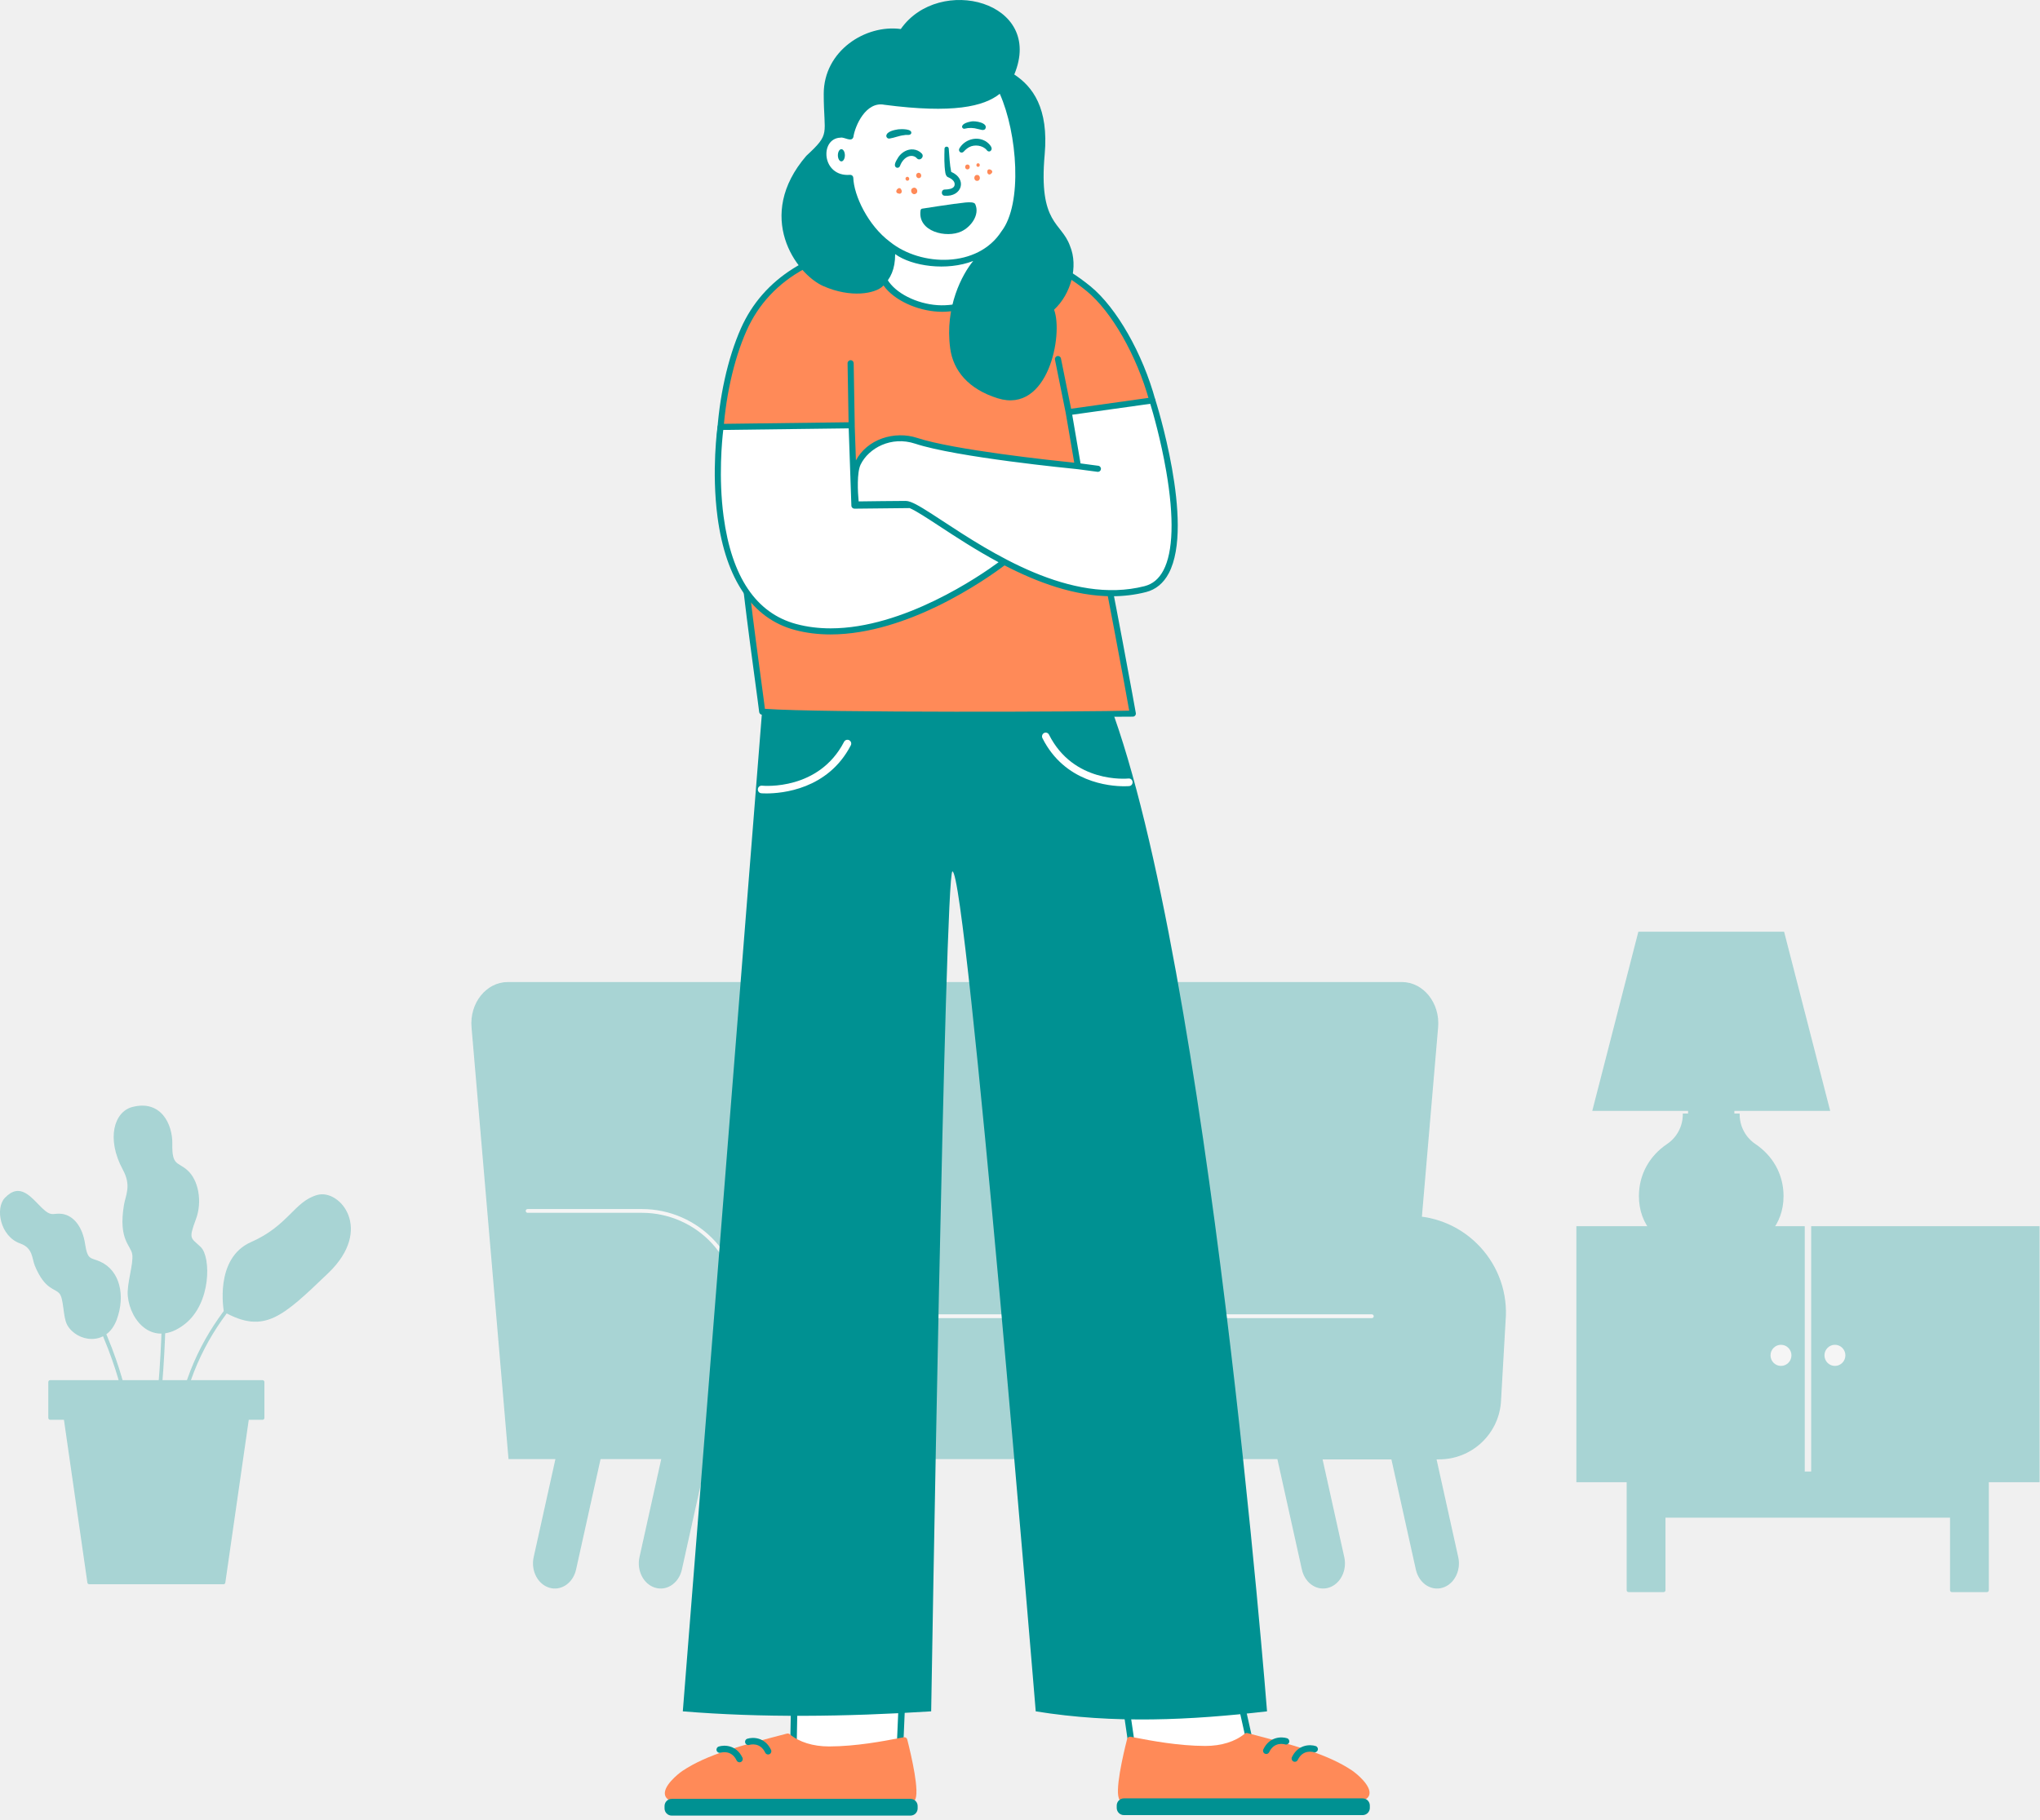
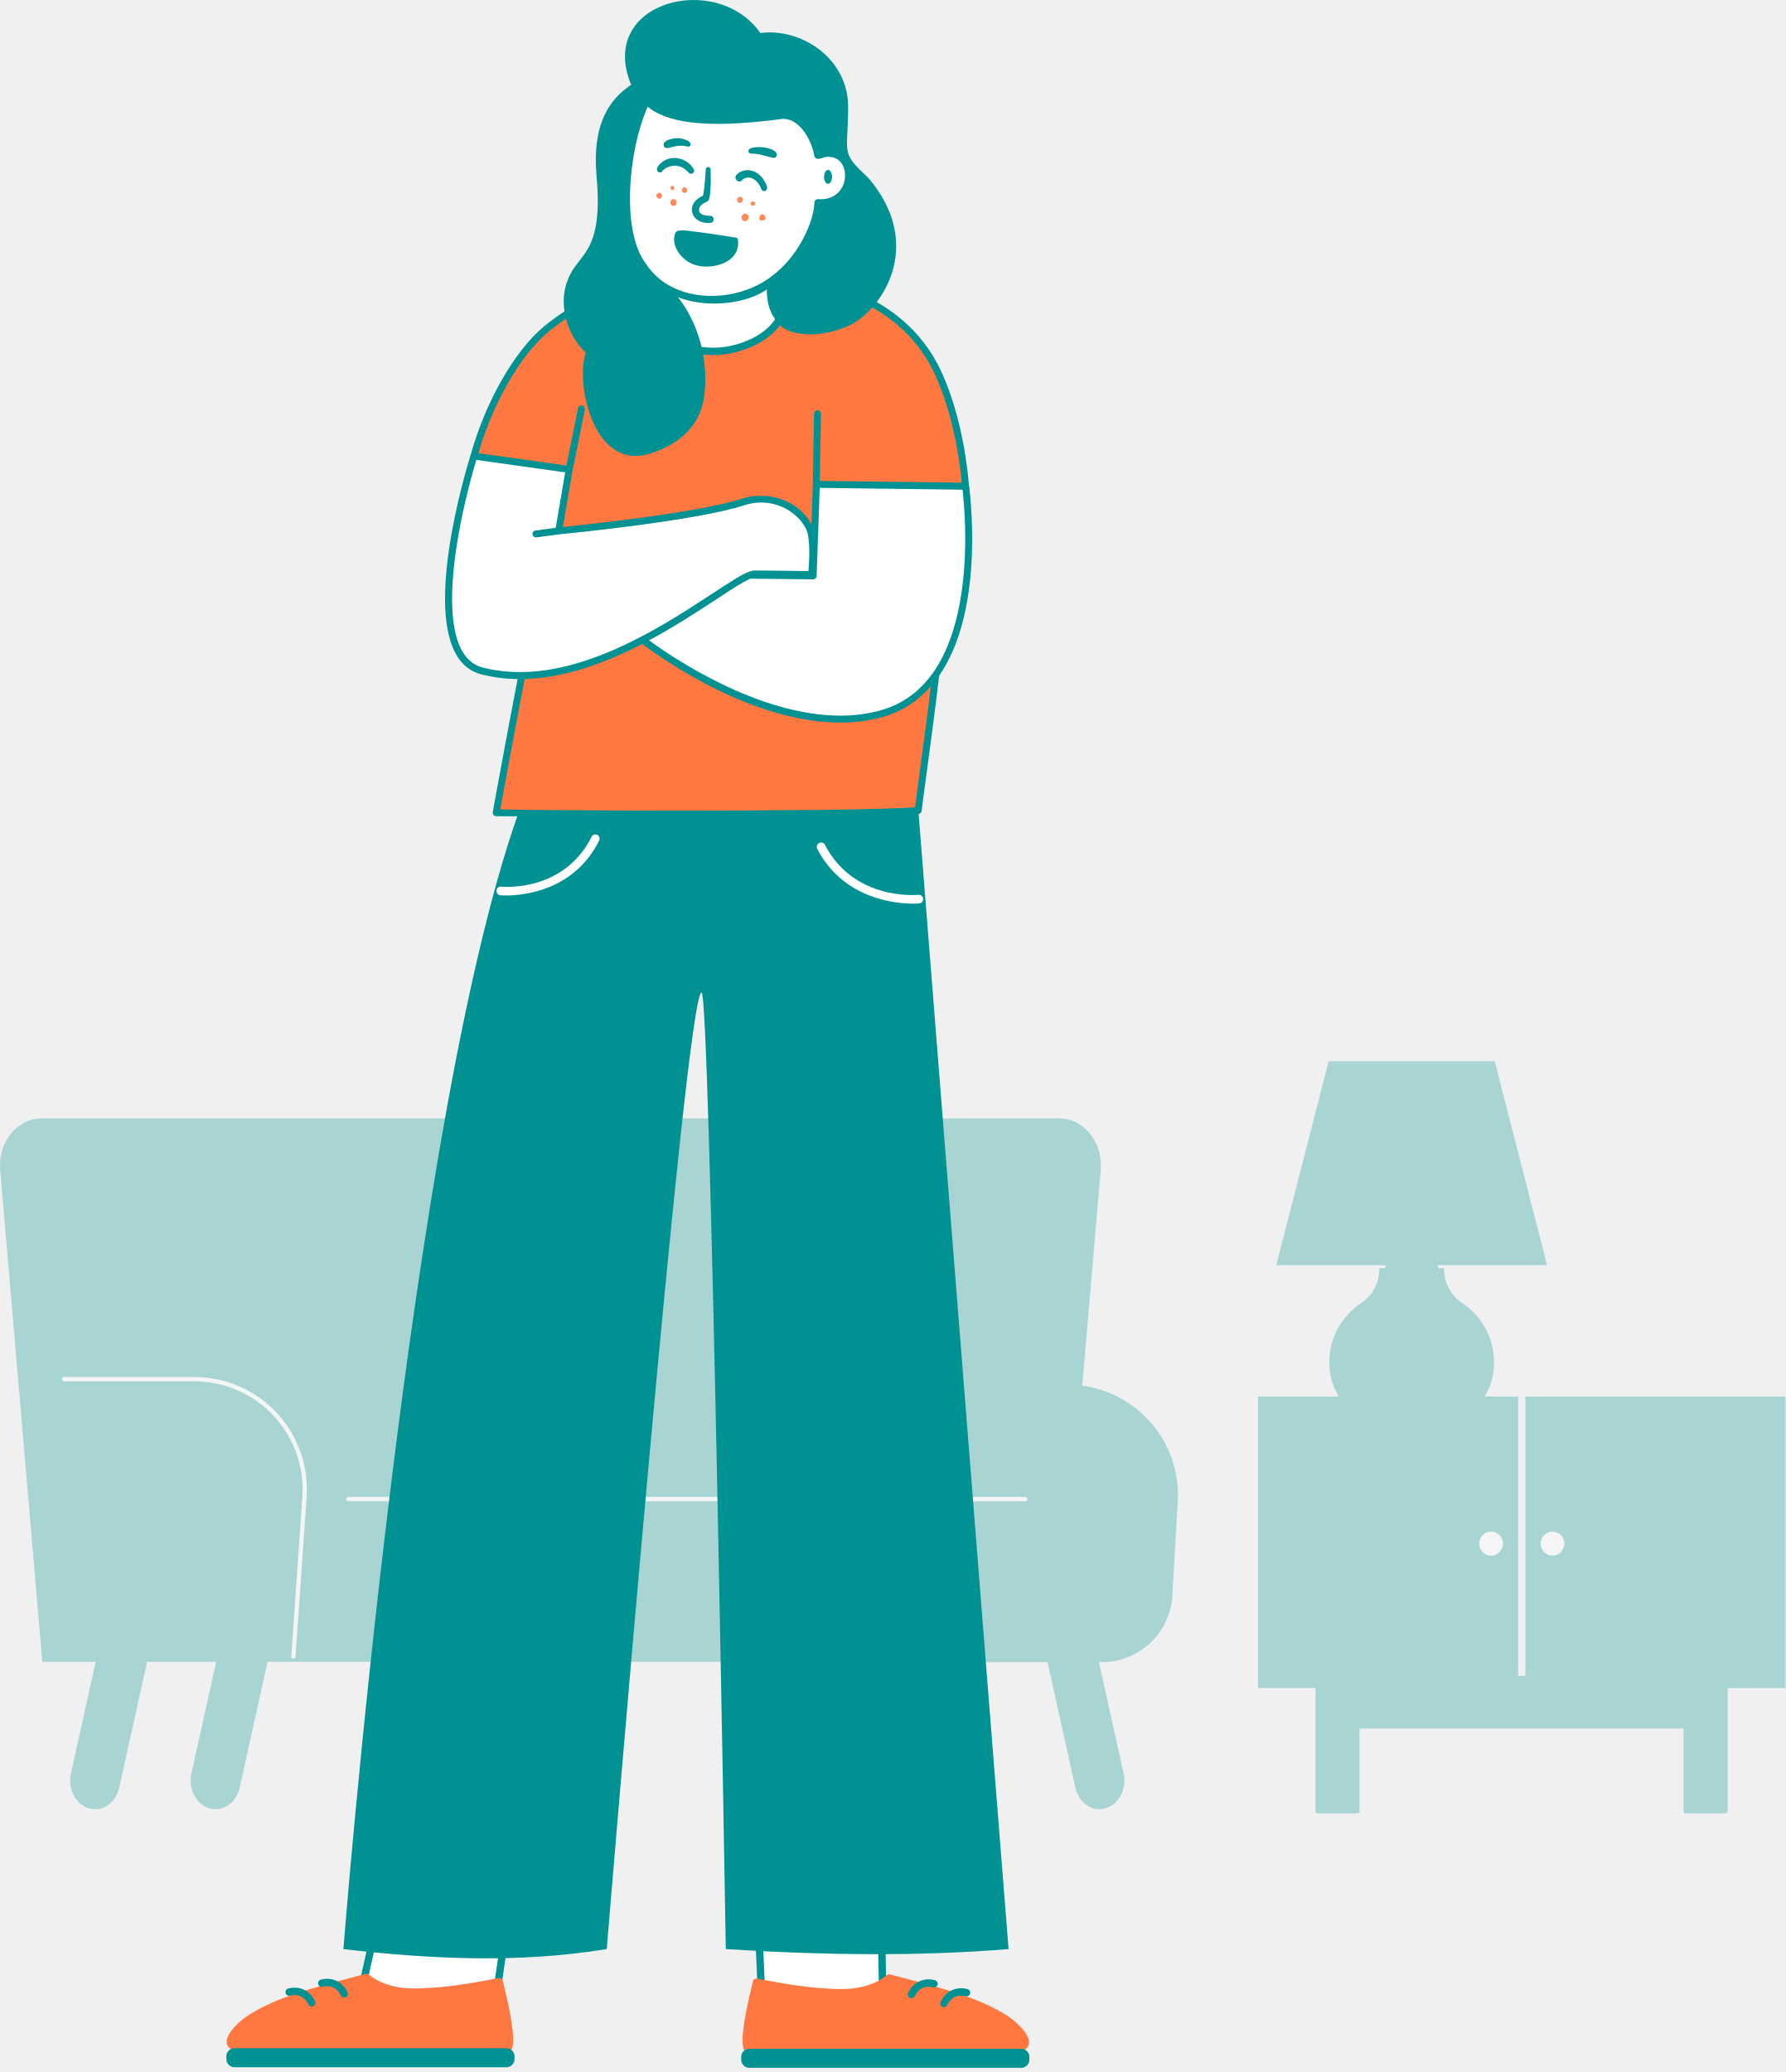
- <svg xmlns="http://www.w3.org/2000/svg" width="528px" height="471px" viewBox="0 0 528 471" version="1.1">
+ <svg xmlns="http://www.w3.org/2000/svg" width="406px" height="471px" viewBox="0 0 406 471" version="1.1">
  <g id="Page-1" stroke="none" stroke-width="1" fill="none" fill-rule="evenodd">
-     <g id="Desktop-HD-Copy-11" transform="translate(-791, -278)" fill-rule="nonzero">
-       <g id="Group-2" transform="translate(791, 278)">
+     <g id="Desktop-HD-Copy-11" transform="translate(-873, -278)" fill-rule="nonzero">
+       <g id="Group-2" transform="translate(873, 278)">
        <g id="Croods---Living-Room" opacity="0.301" transform="translate(0, 240)">
-           <g id="sofa" transform="translate(122, 14.24459)">
+           <g id="sofa" transform="translate(0, 14.24459)">
            <path d="M22.91,118.309 L16.127,148.897 C15.352,152.392 17.198,155.946 20.241,156.821 C21.575,157.204 22.983,157.016 24.204,156.291 C25.642,155.436 26.696,153.913 27.095,152.112 L33.892,121.465 L22.91,118.309 Z" id="Fill-6" fill="#009192" />
            <path d="M50.298,118.309 L43.515,148.897 C42.74,152.392 44.586,155.947 47.629,156.821 C48.964,157.205 50.371,157.016 51.592,156.29 C53.03,155.436 54.084,153.913 54.483,152.112 L61.28,121.465 L50.298,118.309 Z" id="Fill-8" fill="#009192" />
            <path d="M237.664,121.465 L244.46,152.112 C244.86,153.913 245.914,155.436 247.352,156.291 C248.573,157.016 249.98,157.204 251.314,156.821 C254.358,155.947 256.204,152.392 255.429,148.897 L248.645,118.309 L237.664,121.465 Z" id="Fill-10" fill="#009192" />
            <path d="M208.165,121.465 L214.962,152.112 C215.361,153.913 216.415,155.436 217.853,156.291 C219.074,157.016 220.482,157.204 221.816,156.821 C224.859,155.946 226.705,152.392 225.93,148.897 L219.146,118.309 L208.165,121.465 Z" id="Fill-12" fill="#009192" />
            <path d="M240.646,123.508 L9.618,123.508 L0.051,11.793 C-0.526,5.487 3.84,-2.84217094e-14 9.435,-2.84217094e-14 L240.828,-2.84217094e-14 C246.424,-2.84217094e-14 250.79,5.487 250.212,11.793 L240.646,123.508 Z" id="Fill-14" fill="#009192" />
            <path d="M250.485,123.576 L213.05,123.576 L213.05,60.526 L242.675,60.526 C257.398,60.526 268.96,73.132 267.678,87.788 L266.468,108.939 C265.744,117.22 258.805,123.576 250.485,123.576" id="Fill-16" fill="#009192" />
            <path d="M66.696,115.004 L14.558,115.004 L14.558,59.259 L44.183,59.259 C58.906,59.259 70.467,71.864 69.186,86.52 L66.696,115.004 Z" id="Fill-38" fill="#009192" />
            <path d="M66.697,122.794 C66.686,122.794 66.674,122.794 66.663,122.793 C66.394,122.775 66.192,122.542 66.21,122.274 L68.7,86.486 C69.3,79.628 66.976,72.791 62.327,67.722 C57.678,62.653 51.064,59.745 44.183,59.745 L14.558,59.745 C14.289,59.745 14.071,59.527 14.071,59.259 C14.071,58.99 14.289,58.772 14.558,58.772 L44.183,58.772 C51.337,58.772 58.212,61.794 63.046,67.064 C67.879,72.334 70.294,79.441 69.672,86.563 L67.183,122.341 C67.165,122.598 66.951,122.794 66.697,122.794" id="Fill-39" fill="#FFFFFF" />
            <path d="M219.452,86.889 C205.185,83.383 191.599,78.897 178.807,73.269 C175.959,72.016 174.452,68.869 175.239,65.861 C178.56,53.177 182.555,41.244 187.234,30.073 C188.446,27.177 191.609,25.612 194.652,26.386 C209.332,30.123 223.04,34.529 235.334,39.909 C238.255,41.187 239.778,44.435 238.882,47.493 C235.657,58.49 231.685,70.295 226.919,82.958 C225.786,85.967 222.577,87.656 219.452,86.889" id="pillow" fill="#009192" />
            <path d="M233.068,87.007 L79.199,87.007 C78.93,87.007 78.712,86.789 78.712,86.52 C78.712,86.252 78.93,86.033 79.199,86.033 L233.068,86.033 C233.337,86.033 233.555,86.252 233.555,86.52 C233.555,86.789 233.337,87.007 233.068,87.007" id="Fill-41" fill="#FFFFFF" />
          </g>
-           <g id="table" transform="translate(408, 77.24459)">
+           <g id="table" transform="translate(286, 77.24459)">
            <g id="Group" transform="translate(0, 0.214387)">
              <path d="M23.061,75.46 L23.061,94.239 C23.061,94.509 22.844,94.729 22.576,94.729 L13.51,94.729 C13.242,94.729 13.025,94.509 13.025,94.239 L13.025,63.987 C13.025,63.717 13.242,63.497 13.51,63.497 L106.266,63.497 C106.534,63.497 106.751,63.717 106.751,63.987 L106.751,94.239 C106.751,94.509 106.534,94.729 106.266,94.729 L97.2,94.729 C96.933,94.729 96.716,94.509 96.716,94.239 L96.716,75.46 L23.061,75.46 Z" id="leg" fill="#009192" />
              <g id="door-2">
                <polygon id="Fill-44" fill="#009192" points="1.10844667e-12 66.274 59.107 66.274 59.107 -5.68434189e-14 1.10844667e-12 -5.68434189e-14" />
                <path d="M55.667,33.434 C55.667,34.944 54.454,36.168 52.959,36.168 C51.464,36.168 50.252,34.944 50.252,33.434 C50.252,31.923 51.464,30.699 52.959,30.699 C54.454,30.699 55.667,31.923 55.667,33.434" id="Fill-45" fill="#FFFFFF" />
              </g>
              <g id="door" transform="translate(60.77382, 0)">
                <polygon id="Fill-46" fill="#009192" points="1.26476607e-12 66.274 59.107 66.274 59.107 -5.68434189e-14 1.26476607e-12 -5.68434189e-14" />
                <path d="M3.44,33.434 C3.44,34.944 4.652,36.168 6.147,36.168 C7.643,36.168 8.855,34.944 8.855,33.434 C8.855,31.923 7.643,30.699 6.147,30.699 C4.652,30.699 3.44,31.923 3.44,33.434" id="Fill-47" fill="#FFFFFF" />
              </g>
            </g>
          </g>
-           <g id="Plant" transform="translate(0, 46.24459)" fill="#009192">
-             <g id="Plant/Plant-1">
-               <g id="plant">
-                 <g id="Leaf-3" transform="translate(45.89957, 22.9548)">
-                   <path d="M12.058,30.442 C12.058,30.442 9.409,16.602 19.094,12.357 C28.779,8.111 30.295,1.755 36.291,0.154 C42.127,-1.405 50.864,9.095 39.05,20.407 C27.237,31.718 22.548,36.275 12.058,30.442" id="Fill-1" />
-                   <path d="M0.485,58.224 C0.456,58.224 0.427,58.221 0.398,58.216 C0.134,58.168 -0.04,57.914 0.008,57.649 C5.004,30.076 25.479,16.157 32.208,11.583 C33.224,10.892 34.027,10.346 34.295,10.076 C34.484,9.886 34.791,9.886 34.98,10.076 C35.169,10.266 35.169,10.574 34.98,10.765 C34.646,11.101 33.892,11.614 32.75,12.39 C26.105,16.907 5.883,30.654 0.961,57.824 C0.918,58.059 0.714,58.224 0.485,58.224" id="Fill-13" />
-                 </g>
-                 <g id="Leaf-2" transform="translate(29.41939, 0)">
-                   <path d="M4.882,0.335 C0.138,1.54 -1.995,8.493 2.388,16.603 C4.657,20.801 3.077,23.118 2.638,25.868 C1.204,34.834 4.451,36.099 4.815,38.518 C5.178,40.937 3.359,46.131 3.654,49.279 C4.268,55.829 10.331,62.85 18.388,56.571 C25.314,51.173 25.176,39.183 22.562,36.634 C19.949,34.084 19.294,34.787 21.335,29.257 C22.931,24.931 22.036,19.263 19.002,16.65 C16.529,14.52 15.073,15.537 15.181,9.952 C15.28,4.811 12.253,-1.537 4.882,0.335" id="Fill-4" />
-                   <path d="M11.636,77.534 C11.62,77.534 11.604,77.533 11.588,77.531 C11.322,77.505 11.128,77.267 11.154,76.999 C15.591,31.395 7.956,9.729 7.878,9.516 C7.786,9.263 7.915,8.983 8.166,8.891 C8.416,8.799 8.695,8.928 8.787,9.181 C8.868,9.402 10.772,14.724 12.151,25.796 C13.421,35.989 14.446,53.162 12.117,77.094 C12.093,77.346 11.882,77.534 11.636,77.534" id="Fill-11" />
-                 </g>
-                 <g id="Leaf-1" transform="translate(0, 22.08465)">
-                   <path d="M1.26,1.79 C-1.278,4.443 0.004,11.749 5.228,13.598 C8.578,14.784 8.225,17.46 9.027,19.381 C11.639,25.644 14.197,25.154 15.379,26.545 C16.56,27.936 16.257,32.627 17.399,34.694 C19.783,39.005 27.566,40.501 30.215,33.306 C32.491,27.122 31.072,20.597 25.906,18.283 C23.431,17.176 22.67,18.022 22.01,13.659 C21.351,9.296 19.067,6.401 16.114,5.95 C13.707,5.582 13.473,6.967 10.736,4.282 C8,1.598 5.205,-2.334 1.26,1.79" id="Fill-7" />
-                   <path d="M32.123,53.037 C31.898,53.037 31.696,52.878 31.65,52.647 C31.6,52.401 26.458,27.821 8.105,9.069 C7.917,8.877 7.92,8.569 8.11,8.38 C8.301,8.191 8.607,8.194 8.795,8.385 C18.495,18.297 24.45,29.746 27.736,37.605 C31.298,46.122 32.586,52.391 32.598,52.453 C32.652,52.717 32.482,52.974 32.22,53.028 C32.188,53.034 32.155,53.037 32.123,53.037" id="Fill-9" />
-                 </g>
-                 <g id="Pot" transform="translate(12.50059, 71.06914)">
-                   <polygon id="Fill-15" points="55.449 0.487 0.484 0.487 0.484 9.776 4.47 9.776 10.595 52.356 45.338 52.356 51.464 9.776 55.449 9.776" />
-                   <path d="M0.968,9.289 L54.965,9.289 L54.965,0.974 L0.968,0.974 L0.968,9.289 Z M44.919,51.868 L11.014,51.868 L5.029,10.263 L50.905,10.263 L44.919,51.868 Z M55.449,2.84217094e-14 L0.484,2.84217094e-14 C0.217,2.84217094e-14 1.84741111e-13,0.218 1.84741111e-13,0.487 L1.84741111e-13,9.776 C1.84741111e-13,10.045 0.217,10.263 0.484,10.263 L4.051,10.263 L10.116,52.425 C10.15,52.665 10.354,52.843 10.595,52.843 L45.338,52.843 C45.579,52.843 45.783,52.665 45.818,52.425 L51.883,10.263 L55.449,10.263 C55.717,10.263 55.933,10.045 55.933,9.776 L55.933,0.487 C55.933,0.218 55.717,2.84217094e-14 55.449,2.84217094e-14 L55.449,2.84217094e-14 Z" id="Fill-17" />
-                 </g>
-               </g>
-             </g>
-           </g>
-           <g id="Table-Object" transform="translate(412, 0.244588)" fill="#009192">
+           <g id="Table-Object" transform="translate(290, 0.244588)" fill="#009192">
            <g id="Table-Object/Lamp">
              <g id="lamp">
                <path d="M40.308,30.845 C40.308,25.445 35.769,21.107 30.302,21.45 C25.473,21.752 21.609,25.795 21.506,30.639 C21.473,32.195 21.817,33.666 22.452,34.97 C23.997,38.137 24.918,41.572 24.918,45.097 L24.918,48.19 L36.895,48.19 L36.895,45.095 C36.895,41.611 37.742,38.187 39.308,35.075 C39.948,33.803 40.308,32.366 40.308,30.845" id="Fill-42" />
                <path d="M38.265,48.273 L38.265,48.045 L23.548,48.045 L23.548,48.273 C23.548,51.399 21.98,54.254 19.481,55.934 C15.047,58.915 12.191,63.687 12.191,69.418 C12.191,73.194 13.434,76.362 15.546,78.836 L46.266,78.836 C48.379,76.362 49.621,73.194 49.621,69.418 C49.621,63.687 46.765,58.915 42.332,55.934 C39.832,54.254 38.265,51.399 38.265,48.273" id="Fill-43" />
                <polygon id="Fill-48" points="0.119 47.355 61.694 47.355 49.768 0.978 12.044 0.978" />
              </g>
            </g>
          </g>
        </g>
-         <g id="Croods---Standing" transform="translate(172, 0)">
+         <g id="Croods---Standing" transform="translate(142, 236) scale(-1, 1) translate(-142, -236) translate(50, 0)">
          <g id="Lower-Body" transform="translate(0, 182)">
            <g id="Lower-Body/Jeans-2">
              <g id="shoe-2" transform="translate(117.0113, 247.8546)">
                <polygon id="SKIN" fill="#FFFFFF" points="0.948 1.156 4.131 22.913 35.398 26.146 30.55 3.73" />
                <path d="M35.5,26.934 L3.974,23.837 C3.591,23.799 3.283,23.505 3.227,23.123 L0.009,1.114 C-0.058,0.656 0.259,0.23 0.717,0.163 C1.175,0.098 1.6,0.413 1.667,0.871 L4.79,22.231 L34.511,25.152 L29.769,3.948 C29.668,3.496 29.952,3.048 30.403,2.946 C30.857,2.845 31.304,3.13 31.404,3.582 L36.399,25.917 C36.459,26.179 36.388,26.454 36.21,26.655 C36.05,26.836 35.821,26.939 35.582,26.939 C35.555,26.939 35.527,26.937 35.5,26.934 Z" id="path-6" fill="#009192" />
-                 <path d="M2.715,20.362 C2.816,19.961 3.21,19.707 3.617,19.78 C4.005,19.849 4.495,19.944 5.072,20.055 C8.611,20.737 15.974,22.155 22.952,22.16 L22.97,22.16 C27.08,22.16 30.695,21.035 33.149,18.991 C33.344,18.828 33.605,18.771 33.852,18.834 C45.828,21.954 54.481,24.209 60.893,28.489 C62.02,29.241 66.084,32.525 65.382,34.847 C65.056,35.921 63.899,36.466 61.941,36.466 C54.792,36.466 39.391,36.506 25.803,36.541 C14.809,36.57 5.314,36.595 1.739,36.595 C1.361,36.595 1.02,36.423 0.779,36.112 C-0.629,34.3 1.664,24.493 2.715,20.362" id="path-23" fill="#FF8A58" />
+                 <path d="M3.617,19.78 C4.005,19.849 4.495,19.944 5.072,20.055 C8.611,20.737 15.974,22.155 22.952,22.16 L22.97,22.16 C27.08,22.16 30.695,21.035 33.149,18.991 C33.344,18.828 33.605,18.771 33.852,18.834 C45.828,21.954 54.481,24.209 60.893,28.489 C62.02,29.241 66.084,32.525 65.382,34.847 C65.056,35.921 63.899,36.466 61.941,36.466 C54.792,36.466 39.391,36.506 25.803,36.541 C14.809,36.57 5.314,36.595 1.739,36.595 C1.361,36.595 1.02,36.423 0.779,36.112 C-0.629,34.3 1.664,24.493 2.715,20.362 C2.816,19.961 3.21,19.707 3.617,19.78 Z" id="path-23" fill="#FF7841" />
                <path d="M1.883,40.067 L63.673,40.067 C64.7,40.067 65.532,39.234 65.532,38.207 L65.532,37.592 C65.532,36.564 64.7,35.731 63.673,35.731 L1.883,35.731 C0.856,35.731 0.023,36.564 0.023,37.592 L0.023,38.207 C0.023,39.234 0.856,40.067 1.883,40.067" id="Fill-47" fill="#009192" />
                <path d="M46.125,26.263 C46.438,26.263 46.738,26.087 46.881,25.785 C48.196,23.022 50.722,23.698 51.006,23.785 C51.446,23.919 51.915,23.672 52.052,23.232 C52.189,22.791 51.946,22.324 51.508,22.185 C50.075,21.73 46.948,21.746 45.369,25.064 C45.17,25.483 45.347,25.982 45.765,26.182 C45.881,26.237 46.004,26.263 46.125,26.263" id="path-25" fill="#009192" />
                <path d="M38.725,24.244 C39.038,24.244 39.339,24.067 39.483,23.765 C40.797,21.002 43.323,21.678 43.607,21.765 C44.048,21.9 44.516,21.653 44.653,21.213 C44.789,20.772 44.547,20.305 44.108,20.165 C42.674,19.71 39.548,19.727 37.97,23.045 C37.771,23.463 37.948,23.963 38.366,24.162 C38.482,24.218 38.604,24.244 38.725,24.244" id="path-26" fill="#009192" />
              </g>
              <g id="shoe-1" transform="translate(0, 248.0089)">
                <polygon id="SKIN" fill="#FFFFFF" points="61.844 0.944 60.907 22.929 33.37 25.291 33.79 3.217" />
                <path d="M33.305,26.125 C33.093,26.125 32.888,26.045 32.732,25.899 C32.559,25.737 32.463,25.509 32.468,25.271 L32.869,3.191 C32.878,2.729 33.273,2.357 33.722,2.369 C34.185,2.377 34.553,2.759 34.545,3.222 L34.16,24.374 L60.1,22.201 L61.026,0.802 C61.045,0.34 61.435,-0.02 61.899,0.001 C62.361,0.021 62.72,0.413 62.7,0.875 L61.743,23.012 C61.725,23.433 61.396,23.776 60.975,23.811 L33.375,26.122 C33.352,26.124 33.329,26.125 33.305,26.125" id="path-1" fill="#009192" />
-                 <path d="M62.818,20.335 C62.716,19.934 62.322,19.68 61.915,19.753 C61.527,19.822 61.037,19.917 60.46,20.028 C56.921,20.71 49.558,22.128 42.581,22.133 L42.562,22.133 C38.452,22.133 34.837,21.008 32.383,18.964 C32.188,18.801 31.927,18.744 31.68,18.807 C19.705,21.927 11.052,24.182 4.639,28.462 C3.512,29.214 -0.552,32.498 0.151,34.821 C0.476,35.895 1.634,36.439 3.591,36.439 C10.74,36.439 26.141,36.479 39.729,36.514 C50.723,36.543 60.219,36.568 63.793,36.568 C64.171,36.568 64.512,36.397 64.754,36.085 C66.161,34.273 63.869,24.466 62.818,20.335" id="path-2" fill="#FF8A58" />
+                 <path d="M62.818,20.335 C62.716,19.934 62.322,19.68 61.915,19.753 C61.527,19.822 61.037,19.917 60.46,20.028 C56.921,20.71 49.558,22.128 42.581,22.133 L42.562,22.133 C38.452,22.133 34.837,21.008 32.383,18.964 C32.188,18.801 31.927,18.744 31.68,18.807 C19.705,21.927 11.052,24.182 4.639,28.462 C3.512,29.214 -0.552,32.498 0.151,34.821 C0.476,35.895 1.634,36.439 3.591,36.439 C10.74,36.439 26.141,36.479 39.729,36.514 C50.723,36.543 60.219,36.568 63.793,36.568 C64.171,36.568 64.512,36.397 64.754,36.085 C66.161,34.273 63.869,24.466 62.818,20.335" id="path-2" fill="#FF7841" />
                <path d="M63.649,40.04 L1.86,40.04 C0.832,40.04 0,39.208 0,38.18 L0,37.565 C0,36.537 0.832,35.704 1.86,35.704 L63.649,35.704 C64.676,35.704 65.509,36.537 65.509,37.565 L65.509,38.18 C65.509,39.208 64.676,40.04 63.649,40.04" id="path-3" fill="#009192" />
                <path d="M19.408,26.236 C19.095,26.236 18.794,26.06 18.651,25.758 C17.336,22.995 14.81,23.671 14.526,23.758 C14.086,23.892 13.617,23.645 13.48,23.205 C13.344,22.765 13.586,22.297 14.025,22.158 C15.457,21.703 18.585,21.719 20.163,25.037 C20.362,25.456 20.185,25.956 19.767,26.155 C19.651,26.21 19.529,26.236 19.408,26.236" id="path-4" fill="#009192" />
                <path d="M26.807,24.217 C26.494,24.217 26.194,24.04 26.05,23.738 C24.735,20.975 22.209,21.651 21.926,21.739 C21.485,21.873 21.016,21.626 20.88,21.186 C20.743,20.745 20.985,20.278 21.424,20.138 C22.858,19.684 25.985,19.701 27.563,23.018 C27.762,23.436 27.584,23.936 27.167,24.135 C27.05,24.191 26.928,24.217 26.807,24.217" id="path-5" fill="#009192" />
              </g>
              <g id="pant" transform="translate(4.727729, 0)">
                <path d="M20.594,1.163 L0,261.057 C20.305,262.719 41.894,262.478 64.281,261.057 C64.281,261.057 67.829,43.831 69.777,43.611 C73.425,43.199 91.344,261.057 91.344,261.057 C111.598,264.34 131.462,263.34 151.211,261.057 C151.211,261.057 136.182,68.6 110.457,0.192 C69.799,2 20.594,1.163 20.594,1.163" id="path-10" fill="#009192" />
                <path d="M43.062,9.634 C42.578,9.383 41.984,9.572 41.734,10.055 C35.205,22.658 21.111,21.466 20.497,21.406 C19.952,21.354 19.473,21.75 19.42,22.292 C19.367,22.833 19.763,23.316 20.304,23.369 C20.332,23.371 20.82,23.414 21.647,23.414 C25.645,23.414 37.554,22.407 43.482,10.962 C43.733,10.479 43.545,9.884 43.062,9.634" id="path-21" fill="#FFFFFF" />
                <path d="M115.368,19.549 C114.788,19.607 101.111,20.809 94.778,8.198 C94.534,7.714 93.958,7.526 93.491,7.777 C93.022,8.027 92.839,8.622 93.082,9.105 C98.831,20.551 110.376,21.558 114.252,21.558 C115.053,21.558 115.527,21.514 115.553,21.512 C116.078,21.459 116.461,20.977 116.41,20.435 C116.359,19.894 115.891,19.498 115.368,19.549" id="path-22" fill="#FFFFFF" />
              </g>
            </g>
          </g>
          <g id="Upper-Body" transform="translate(13, 51)">
            <g id="Upper-Body/Arms-Crossed">
              <g id="T-Shirt" transform="translate(0.418913, 10.75259)">
-                 <path d="M11.556,122.6 C11.008,118.141 6.97,88.764 6.03,72.149 C-0.667,73.561 -1.592,43.098 7.067,23.588 C20.861,-7.494 68.215,2.224 68.215,2.224 C68.215,2.224 82.363,1.561 96.33,12.992 C102.573,18.101 109.448,29.511 112.867,42.038 C111.797,45.503 100.481,61.034 96.355,63.676 C102.733,94.654 107.78,122.6 107.78,122.6 C107.78,122.6 25.56,123.884 11.556,122.6 Z" id="Fill-1" fill="#FF8A58" />
+                 <path d="M11.556,122.6 C11.008,118.141 6.97,88.764 6.03,72.149 C-0.667,73.561 -1.592,43.098 7.067,23.588 C20.861,-7.494 68.215,2.224 68.215,2.224 C68.215,2.224 82.363,1.561 96.33,12.992 C102.573,18.101 109.448,29.511 112.867,42.038 C111.797,45.503 100.481,61.034 96.355,63.676 C102.733,94.654 107.78,122.6 107.78,122.6 C107.78,122.6 25.56,123.884 11.556,122.6 Z" id="Fill-1" fill="#FF7841" />
                <path d="M106.846,122.236 C105.945,117.1 101.266,91.443 95.581,63.835 C95.516,63.515 95.654,63.188 95.929,63.012 C99.916,60.458 110.683,45.611 112.042,42.012 C108.798,30.293 102.301,18.899 95.83,13.603 C82.281,2.514 68.389,3.004 68.252,3.012 C68.186,3.014 68.121,3.01 68.057,2.997 C67.939,2.973 56.15,0.606 42.861,2.039 C35.096,2.877 28.347,4.828 22.8,7.84 C15.911,11.581 10.86,16.987 7.788,23.908 C4.422,31.493 2.198,41.62 1.687,51.694 C1.23,60.679 2.252,68.112 4.29,70.63 C4.959,71.456 5.511,71.453 5.867,71.377 C6.093,71.33 6.327,71.383 6.51,71.522 C6.693,71.662 6.805,71.875 6.818,72.105 C7.631,86.453 10.971,109.484 12.229,119.194 C12.367,120.263 12.48,121.13 12.56,121.758 C27.125,122.828 97.974,122.527 106.846,122.236 Z M11.784,123.278 C11.414,123.244 11.118,122.957 11.073,122.588 C10.999,121.989 10.857,120.89 10.663,119.397 C9.426,109.843 6.175,87.51 5.287,72.97 C4.605,72.897 3.815,72.553 3.063,71.623 C0.759,68.776 -0.373,61.109 0.11,51.614 C0.631,41.354 2.904,31.022 6.345,23.267 C12.106,10.287 24.688,2.402 42.73,0.465 C55.614,-0.919 67.109,1.205 68.278,1.431 C69.675,1.383 83.244,1.262 96.83,12.381 C103.577,17.903 110.328,29.738 113.629,41.83 C113.668,41.975 113.666,42.128 113.621,42.271 C112.601,45.574 101.896,60.512 97.233,64.025 C103.491,94.473 108.508,122.57 108.558,122.86 C108.597,123.085 108.537,123.316 108.392,123.493 C108.248,123.67 108.035,123.776 107.806,123.784 C105.11,123.874 53.435,123.626 26.194,123.626 C19.625,123.626 14.483,123.526 11.784,123.278 Z" id="Fill-3" fill="#009192" />
              </g>
              <g id="Neck" transform="translate(41.98808, -0.000091)">
                <path d="M7.143,0.839 C7.143,0.839 6.607,14.433 0.99,16.374 C-0.538,24.015 9.817,29.232 17.688,28.863 C32.925,28.147 28.183,15.693 27.135,15.659 C27.165,14.098 28.007,2.421 28.007,2.421 L7.143,0.839 Z" id="SKIN" fill="#FFFFFF" />
                <path d="M1.739,16.976 C1.467,18.974 2.086,20.867 3.585,22.61 C6.493,25.994 12.406,28.274 17.649,28.024 C22.886,27.778 26.252,26.035 27.384,22.983 C28.447,20.117 27.276,17.009 26.803,16.431 C26.499,16.3 26.289,15.994 26.295,15.643 C26.322,14.306 26.915,5.915 27.11,3.195 L7.93,1.741 C7.707,4.78 6.611,14.707 1.739,16.976 M16.887,29.721 C11.388,29.721 5.373,27.266 2.312,23.705 C0.378,21.456 -0.364,18.864 0.167,16.21 C0.225,15.918 0.434,15.678 0.716,15.581 C4.874,14.144 6.159,4.428 6.304,0.806 C6.313,0.578 6.414,0.364 6.584,0.212 C6.755,0.061 6.981,-0.013 7.206,0.002 L28.07,1.584 C28.531,1.619 28.878,2.02 28.844,2.481 C28.837,2.59 28.107,12.718 27.989,15.264 C28.903,16.249 29.483,18.663 29.496,20.373 C29.513,22.768 28.692,24.858 27.119,26.417 C25.123,28.398 21.962,29.503 17.727,29.702 C17.449,29.714 17.168,29.721 16.887,29.721" id="Fill-8" fill="#009192" />
              </g>
              <g id="Hand" transform="translate(0.000003, 41.16539)">
                <path d="M113.256,11.504 L91.6,14.539 L93.991,28.514 C93.991,28.514 62.826,25.496 52.121,21.952 C46.733,20.168 39.769,22.154 37.041,27.761 C35.598,30.727 36.528,38.445 36.528,38.445 C36.528,38.445 46.566,38.308 49.434,38.308 C49.727,38.308 50.106,38.406 50.559,38.583 L36.147,38.737 L35.425,17.936 L1.5,18.365 C1.5,18.365 -4.944,63.165 20.841,70.14 C44.335,76.495 72.722,54.987 74.94,53.267 C85.965,59.005 99.07,63.506 111.412,60.356 C127.02,56.372 113.893,13.271 113.256,11.504" id="SKIN" fill="#FFFFFF" />
                <path d="M116.111,55.508 C114.943,57.713 113.342,59.048 111.217,59.591 C92.139,64.461 71.397,50.856 59.003,42.728 C54.904,40.039 52.394,38.421 50.742,37.806 C50.739,37.801 50.733,37.797 50.729,37.792 L50.703,37.792 C50.211,37.612 49.792,37.518 49.434,37.518 C47.042,37.518 39.59,37.614 37.237,37.646 C36.997,35.16 36.759,30.147 37.751,28.106 C39.828,23.839 45.677,20.65 51.873,22.701 C62.509,26.223 92.466,29.16 93.901,29.299 L99.058,29.986 C99.094,29.991 99.129,29.993 99.164,29.993 C99.553,29.993 99.892,29.705 99.945,29.308 C100.003,28.876 99.699,28.479 99.267,28.421 L94.672,27.809 L92.515,15.207 L112.711,12.378 C113.388,14.545 115.442,21.686 116.851,29.862 C118.914,41.834 118.657,50.702 116.111,55.508 M29.98,70.512 C26.961,70.512 23.961,70.166 21.047,69.378 C10.697,66.578 4.385,57.22 2.287,41.563 C0.925,31.393 1.889,21.726 2.196,19.146 L34.662,18.735 L35.358,38.764 C35.373,39.193 35.729,39.522 36.155,39.527 L50.428,39.374 C52.05,40.057 54.917,41.936 58.137,44.048 C62.398,46.843 67.631,50.272 73.452,53.396 C68.574,56.975 48.869,70.514 29.98,70.512 M113.998,11.236 C113.871,10.885 113.516,10.671 113.146,10.722 L92.227,13.654 L89.599,0.634 C89.512,0.206 89.094,-0.071 88.669,0.016 C88.241,0.102 87.965,0.518 88.051,0.946 L90.824,14.684 L93.039,27.625 C87.56,27.066 61.777,24.317 52.369,21.203 C49.528,20.262 46.23,20.312 43.321,21.34 C40.325,22.4 37.93,24.413 36.53,27.032 L36.218,18.036 C36.222,18.002 36.227,17.969 36.226,17.934 L35.95,1.868 C35.943,1.432 35.601,1.077 35.147,1.092 C34.711,1.099 34.364,1.459 34.371,1.895 L34.634,17.157 L1.49,17.575 C1.101,17.581 0.774,17.868 0.718,18.253 C0.702,18.366 -0.89,29.701 0.718,41.742 C2.874,57.877 9.76,67.961 20.635,70.902 C23.694,71.73 26.83,72.087 29.967,72.087 C40.031,72.087 50.083,68.414 57.481,64.84 C66.296,60.582 73.051,55.684 75.001,54.213 C83.498,58.607 93.138,62.198 102.804,62.198 C105.746,62.198 108.692,61.865 111.607,61.121 C114.153,60.471 116.137,58.831 117.506,56.247 C124.282,43.459 114.109,11.543 113.998,11.236" id="Fill-13" fill="#009192" />
              </g>
            </g>
          </g>
          <g id="Head" transform="translate(30, 0)">
            <g id="Head/Long-Hair-1">
              <g id="Long-Hair" transform="translate(0.274263, -0.000013)">
                <path d="M44.455,16.939 C32.465,15.767 24.267,19.697 19.517,24.424 C14.767,29.152 11.601,31.909 11.601,40.182 C11.601,48.455 23.872,61.061 24.663,62.242 C25.455,63.424 36.934,70.909 49.601,66.97 C58.045,64.343 62.795,59.354 63.851,52 C65.17,39.394 65.17,31.646 63.851,28.758 C61.872,24.424 56.445,18.111 44.455,16.939 Z" id="SKIN" fill="#FFFFFF" />
                <path d="M30.873,7.514 C40.8,-6.691 68.116,0.365 60.245,19.284 C65.001,22.42 69.185,27.978 68.112,40 C66.493,58.133 72.443,57.436 74.659,63.656 C76.906,69.015 74.887,76.17 70.543,80.178 C72.966,86.563 69.066,107.181 55.984,103.121 C48.4,100.766 44.449,95.978 43.663,90.212 C42.194,79.43 46.83,70.909 49.619,67.564 C42.759,70.228 33.767,68.939 29.413,65.788 C29.413,69.727 28.226,72.091 26.247,74.061 C24.267,76.03 17.934,77.212 10.809,74.061 C3.684,70.909 -7.003,55.939 6.422,40.342 C12.826,34.422 10.927,35.091 10.927,24.305 C10.927,13.151 21.74,6.279 30.873,7.514 Z M56.494,24.282 C52.346,27.588 44.36,29.443 26.63,27.126 C21.842,26.167 19.018,32.57 18.604,35.47 C18.142,36.937 16.202,35.389 15.273,35.639 C9.778,35.808 10.366,45.907 17.786,45.263 C18.206,45.263 18.554,45.586 18.578,46.003 C18.72,50.621 22.388,58.387 28.114,62.639 C36.079,69.034 50.812,69.416 56.918,59.909 C62.449,52.775 61.039,34.502 56.494,24.282 Z M15.494,38.62 C15.994,38.62 16.399,39.328 16.399,40.201 C16.399,41.074 15.994,41.782 15.494,41.782 C14.995,41.782 14.59,41.074 14.59,40.201 C14.59,39.328 14.995,38.62 15.494,38.62 Z" id="ink" fill="#009192" />
              </g>
            </g>
          </g>
          <g id="Face" transform="translate(57, 31)">
            <g id="Face/Open-Mouth">
              <g id="Open-Mouth" transform="translate(0.388656, 0.399788)">
                <path d="M17.628,21.378 C18.698,21.336 22.467,20.46 23.01,21.416 C24.305,24.214 21.878,27.376 19.439,28.51 C15.597,30.327 8.058,28.588 8.869,23.082 C8.855,22.906 9.094,22.616 9.293,22.619 C12.021,22.197 14.894,21.744 17.628,21.378 Z M15.074,7.098 C15.085,6.4 16.135,6.392 16.17,7.077 C16.35,9.079 16.393,11.143 16.805,13.098 C21.051,14.926 19.577,19.63 15.139,19.272 C14.132,19.264 14.127,17.687 15.132,17.672 C15.973,17.65 17.233,17.538 17.603,16.784 C18.051,15.624 16.917,14.853 15.926,14.448 C15.498,14.243 15.35,13.673 15.288,13.335 C14.963,11.256 15.023,9.182 15.074,7.098 Z M3.172,9.22 C4.032,8.008 5.479,7.144 7.007,7.292 C7.789,7.361 8.589,7.715 9.171,8.329 C9.968,9.175 8.72,10.426 7.919,9.587 C7.652,9.269 7.276,9.055 6.83,8.987 C5.295,8.767 4.045,10.168 3.548,11.571 C3.418,11.951 3.005,12.146 2.641,11.995 C1.605,11.445 2.776,9.931 3.172,9.22 Z M18.935,7.011 C20.211,4.817 23.116,3.863 25.381,4.99 C26.091,5.264 28.141,6.955 26.866,7.764 C26.523,7.916 26.17,7.739 25.985,7.439 C24.959,6.209 22.827,5.935 21.427,6.713 C20.922,6.992 20.47,7.389 20.044,7.852 C19.789,8.165 19.326,8.199 19.036,7.916 C18.79,7.675 18.754,7.292 18.935,7.011 Z M3.1,2.08 C3.834,2 6.768,1.895 6.465,3.123 C6.16,3.793 5.203,3.407 4.638,3.595 C3.332,3.712 2.092,4.285 0.806,4.475 C0.412,4.527 0.051,4.242 -2.06057393e-13,3.837 C0.035,2.607 2.167,2.228 3.1,2.08 Z M21.941,0.052 C22.94,-0.188 26.54,0.392 25.605,2.003 C25.096,2.532 24.332,2.086 23.718,2 C22.576,1.67 21.419,1.622 20.263,1.925 C19.964,1.985 19.675,1.784 19.617,1.477 C19.553,0.579 21.258,0.183 21.941,0.052 Z" id="face" fill="#009192" />
                <path d="M6.888,17.27 C7.839,16.814 8.526,18.332 7.577,18.787 C6.626,19.244 5.94,17.725 6.888,17.27 Z M3.213,18.716 C1.7,18.452 3.37,16.441 3.892,17.724 C4.219,18.232 3.836,18.951 3.213,18.716 Z M23.5,13.891 C24.46,13.882 24.474,15.417 23.512,15.426 C22.552,15.434 22.538,13.899 23.5,13.891 Z M5.253,14.42 C5.828,14.144 6.244,15.062 5.67,15.338 C5.094,15.614 4.678,14.695 5.253,14.42 Z M8.109,13.405 C8.895,13.029 9.461,14.282 8.678,14.658 C7.892,15.035 7.325,13.781 8.109,13.405 Z M26.154,13.051 C26.093,11.777 28.247,12.764 27.095,13.596 C26.67,14.043 26.078,13.604 26.154,13.051 Z M21.007,11.188 C21.8,11.181 21.811,12.448 21.017,12.456 C20.225,12.463 20.213,11.196 21.007,11.188 Z M23.76,10.868 C24.341,10.863 24.35,11.793 23.768,11.798 C23.186,11.803 23.178,10.874 23.76,10.868 Z" id="dot" fill="#FF8A58" />
              </g>
            </g>
          </g>
        </g>
      </g>
    </g>
  </g>
</svg>
